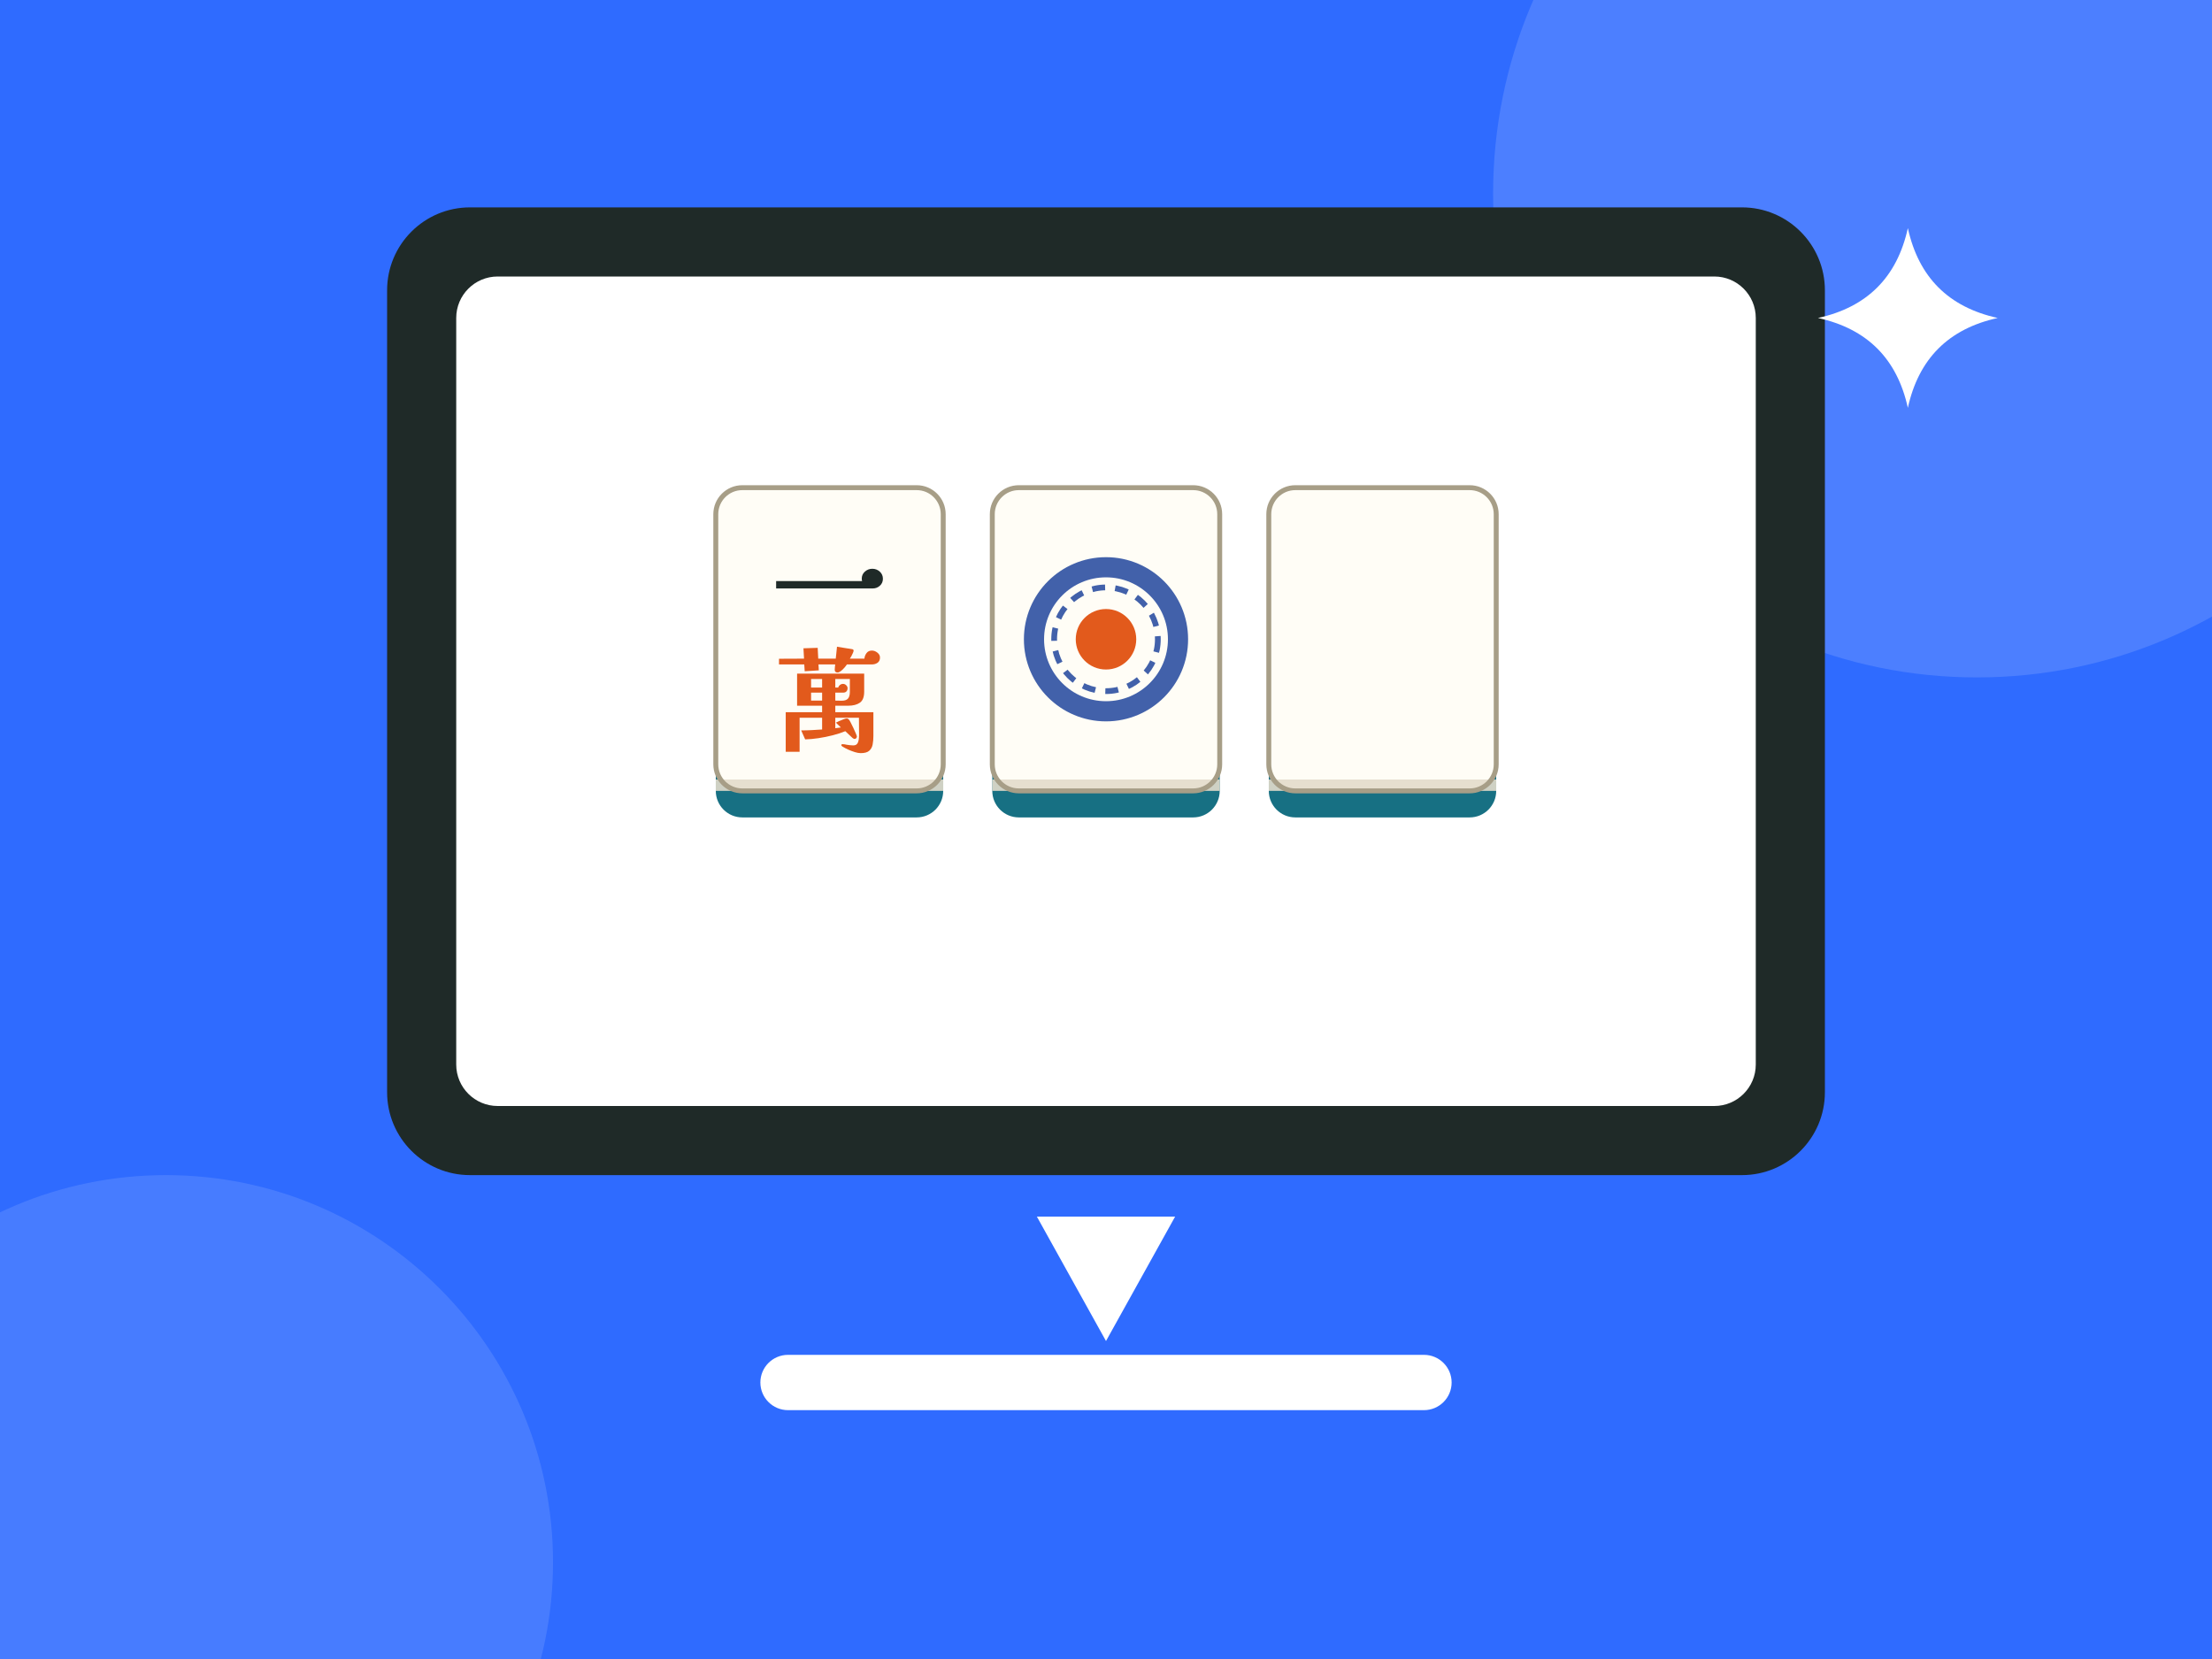
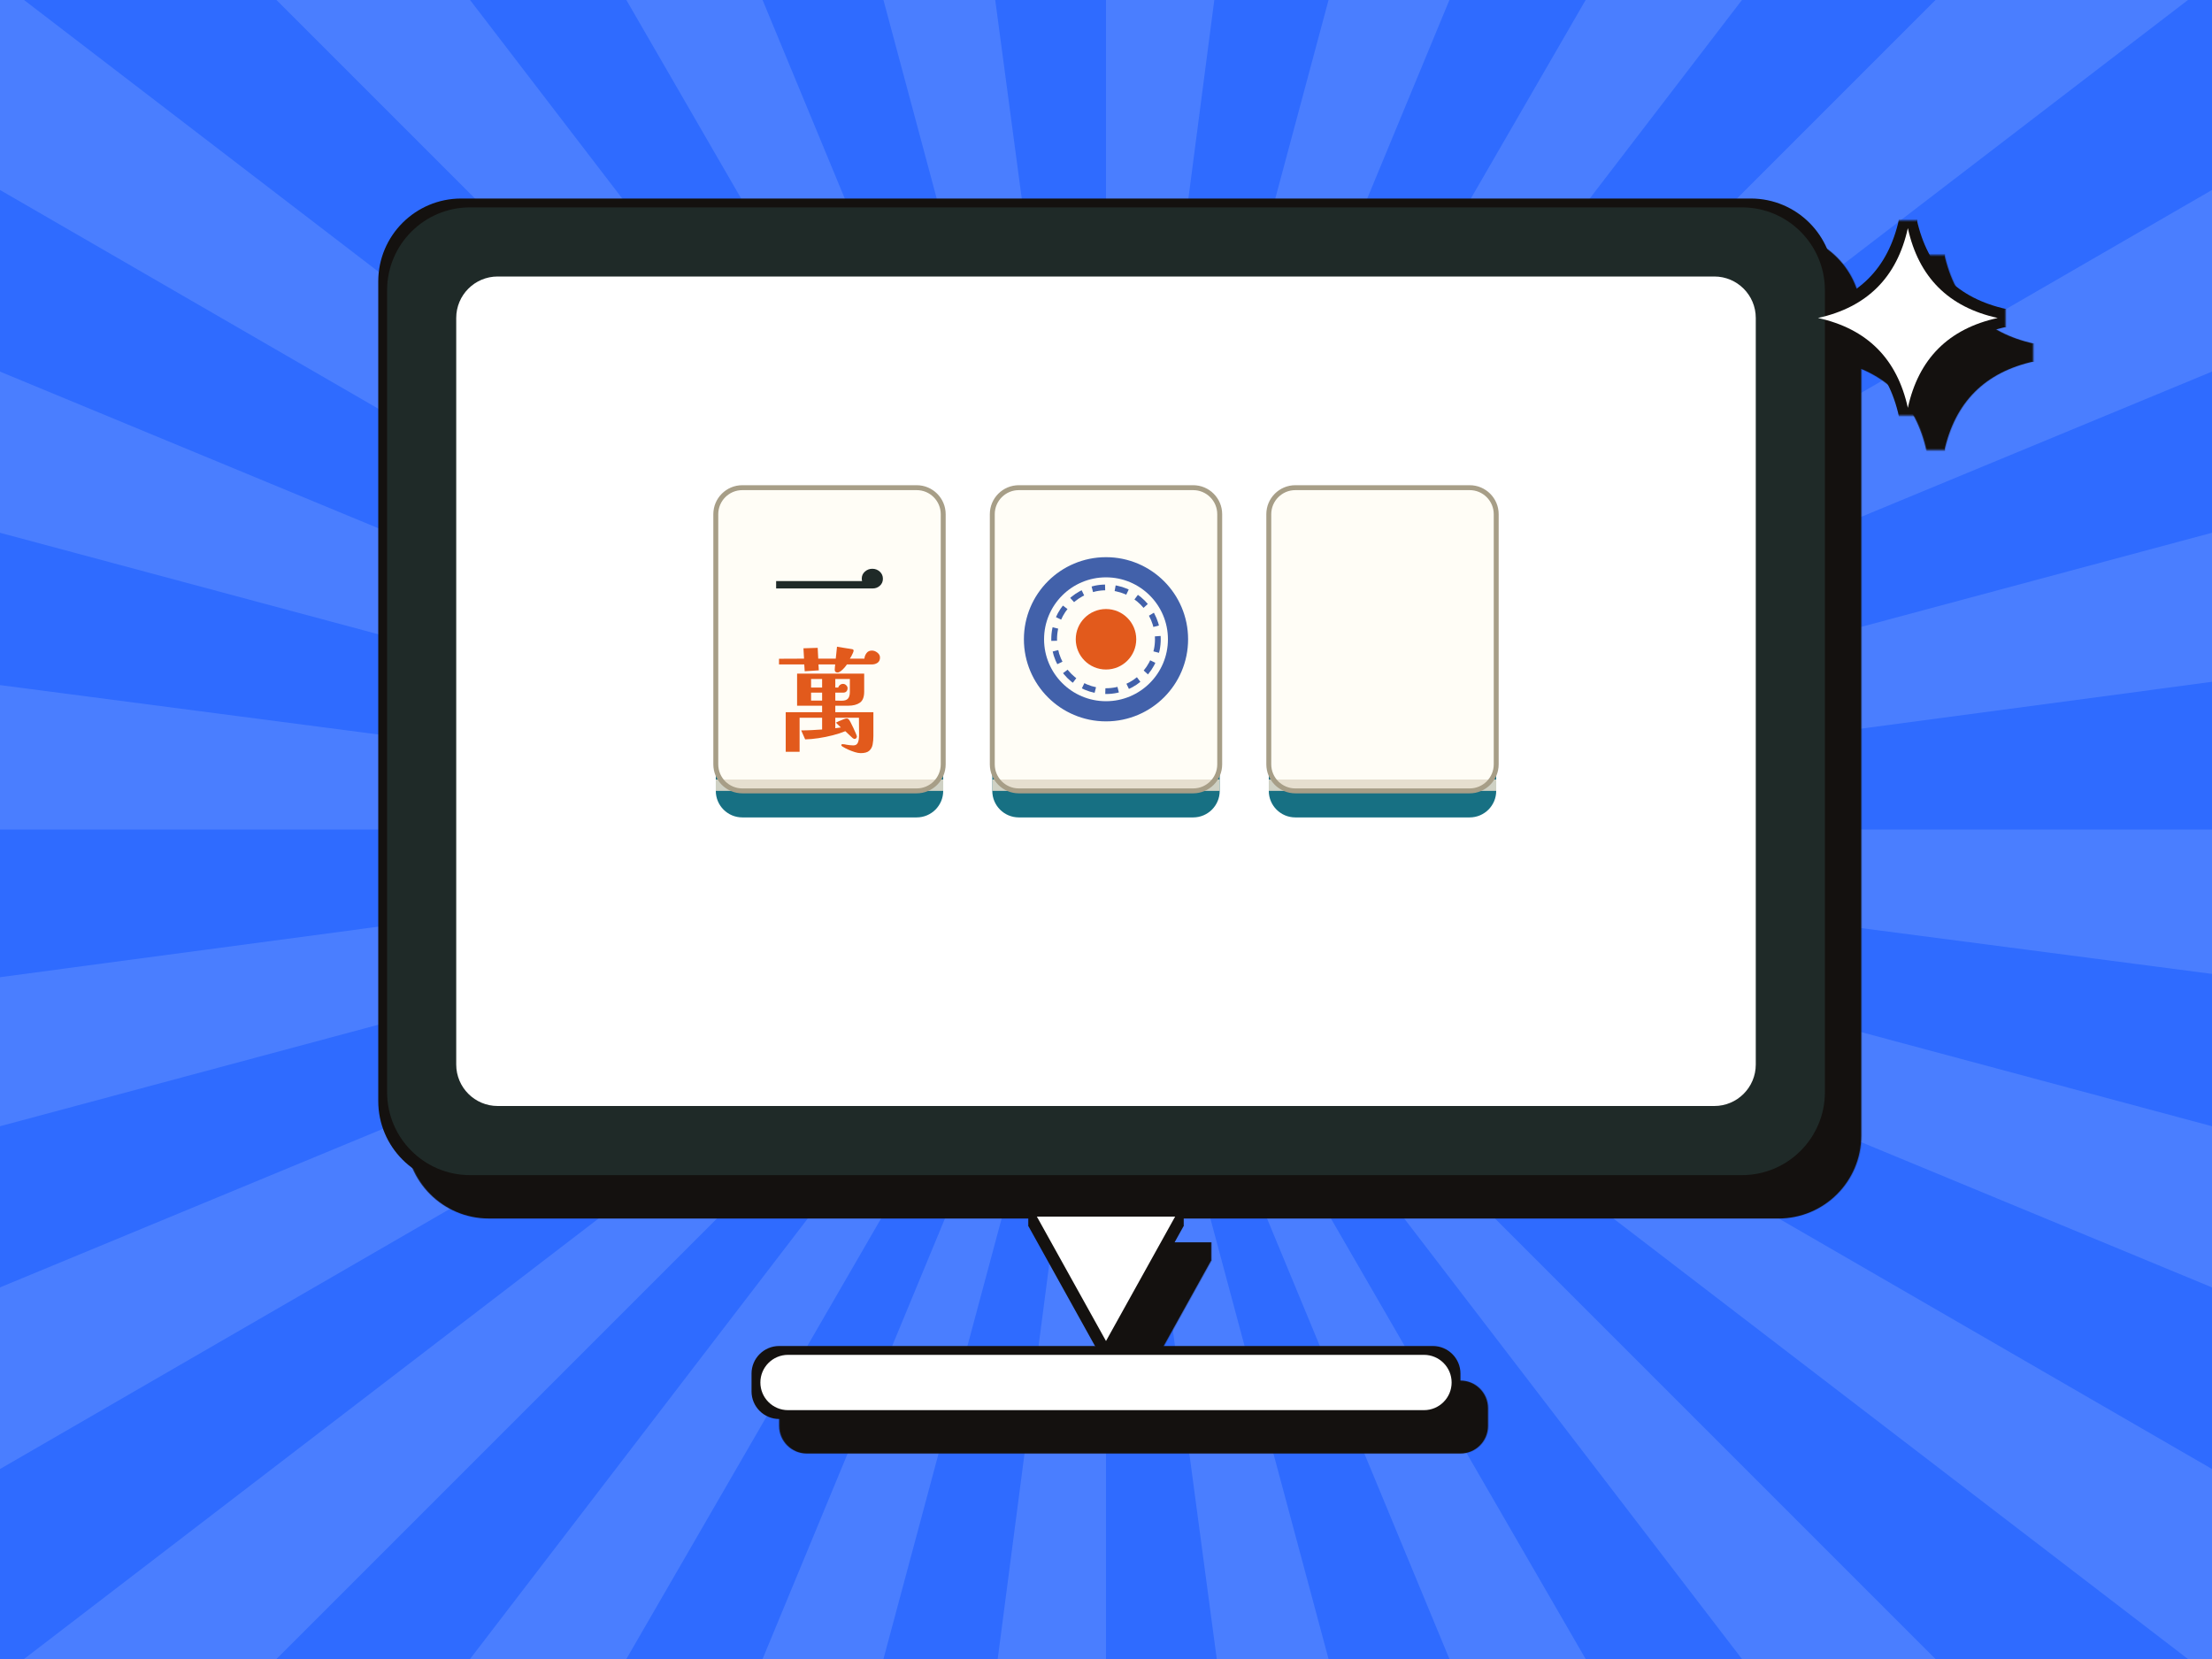
<svg xmlns="http://www.w3.org/2000/svg" viewBox="0 0 320 240" width="320" height="240">
+   <defs>
+     <filter id="st" x="-8%" y="-8%" width="116%" height="116%" color-interpolation-filters="sRGB">
+       <feMorphology in="SourceAlpha" operator="dilate" radius="3.2" result="d" />
+       <feFlood flood-color="#14110F" />
+       <feComposite in2="d" operator="in" result="o" />
+       <feOffset in="o" dx="4" dy="5" result="s" />
+       <feMerge>
+         <feMergeNode in="s" />
+         <feMergeNode in="o" />
+         <feMergeNode in="SourceGraphic" />
+       </feMerge>
+     </filter>
+   </defs>
  <rect width="320" height="240" fill="#2F6BFF" />
-   <circle cx="286" cy="28" r="70" fill="#ffffff" opacity=".14" />
-   <circle cx="24" cy="226" r="56" fill="#ffffff" opacity=".12" />
-   <rect x="56" y="30" width="208" height="140" rx="12" fill="#1F2A28" />
-   <rect x="66" y="40" width="188" height="120" rx="6" fill="#fff" />
-   <svg x="103.0" y="70" width="34" height="48.8" viewBox="-1 -1 62 89">
-     <rect x="0" y="7" width="60" height="80" rx="7" fill="#177083" />
-     <rect x="0" y="0" width="60" height="80" rx="7" fill="#FFFDF6" />
-     <rect x="0" y="77" width="60" height="3" fill="#E3DCCB" opacity=".9" />
-     <rect x="0" y="0" width="60" height="80" rx="7" fill="none" stroke="#A79E87" stroke-width="1.3" />
-     <path transform="translate(14.78 37.39) scale(0.03 -0.03)" d="M977 445Q977 408 950.5 384.0Q924 360 888 360H38V425H794Q791 436 791 446Q791 484 819.0 508.5Q847 533 884 533Q922 533 949.5 508.0Q977 483 977 445Z" fill="#1F2A28" />
-     <path transform="translate(14.91 67.52) scale(0.03 -0.03)" d="M438 378V448H341V378ZM438 493V568H341V493ZM682 568H554V493H580Q583 506 595.0 515.5Q607 525 622 525Q638 525 650.0 513.0Q662 501 662 487Q662 470 652.0 459.0Q642 448 622 448H554V378Q568 378 582.5 377.5Q597 377 611 377Q649 377 665.5 395.5Q682 414 682 455ZM889 67Q889 27 882.5 -7.5Q876 -42 852.5 -63.0Q829 -84 778 -84Q755 -84 726.0 -75.0Q697 -66 669.0 -53.5Q641 -41 622 -29Q621 -28 617 -26Q607 -20 607 -14Q607 -5 618 -5Q627 -5 636.0 -6.5Q645 -8 653 -10Q667 -12 681.5 -14.0Q696 -16 711 -16Q736 -16 746.5 -1.5Q757 13 760.0 34.0Q763 55 763 76Q763 114 762.5 152.0Q762 190 762 227H554V135Q566 137 578.5 138.5Q591 140 603 142L559 184Q567 189 586.5 197.5Q606 206 625.5 213.5Q645 221 653 221Q660 221 663.5 219.0Q667 217 671 214Q676 211 687.5 189.0Q699 167 712.0 139.5Q725 112 734.5 89.5Q744 67 744 62Q744 55 738.5 48.0Q733 41 725 41Q719 41 714.5 43.5Q710 46 706 49Q702 52 699.0 55.5Q696 59 692 62L642 109Q594 89 531.5 73.0Q469 57 405.5 47.5Q342 38 289 37L254 116Q302 116 347.5 118.5Q393 121 438 124V227H240V-72H118V276H438V333H218V615H808V456Q808 386 770.0 359.5Q732 333 667 333H554V276H889ZM947 757Q947 726 926.0 711.0Q905 696 875 696H656Q650 686 635.5 669.0Q621 652 604.0 638.5Q587 625 574 625Q549 625 549 649Q549 661 550.5 672.5Q552 684 553 696H406L409 644L285 636L281 696H59V746L279 747L274 838L399 842L404 747H558Q561 773 563.5 798.5Q566 824 569 852Q595 847 619.5 843.5Q644 840 667 836Q669 836 674.5 835.0Q680 834 686 833Q693 832 698.5 831.0Q704 830 705 830Q709 828 712.0 825.5Q715 823 715 818Q715 811 709.0 797.0Q703 783 695.5 769.0Q688 755 682 747H810Q812 773 828.5 795.5Q845 818 876 818Q901 818 924.0 800.0Q947 782 947 757Z" fill="#E25A1C" />
-   </svg>
-   <svg x="143.0" y="70" width="34" height="48.8" viewBox="-1 -1 62 89">
-     <rect x="0" y="7" width="60" height="80" rx="7" fill="#177083" />
-     <rect x="0" y="0" width="60" height="80" rx="7" fill="#FFFDF6" />
-     <rect x="0" y="77" width="60" height="3" fill="#E3DCCB" opacity=".9" />
-     <rect x="0" y="0" width="60" height="80" rx="7" fill="none" stroke="#A79E87" stroke-width="1.3" />
-     <circle cx="30" cy="40" r="19" fill="none" stroke="#4261AA" stroke-width="5.32" />
-     <circle cx="30" cy="40" r="7.98" fill="#E25A1C" />
-     <circle cx="30" cy="40" r="13.68" fill="none" stroke="#4261AA" stroke-width="1.52" stroke-dasharray="3.42 2.66" />
-   </svg>
-   <svg x="183.0" y="70" width="34" height="48.8" viewBox="-1 -1 62 89">
-     <rect x="0" y="7" width="60" height="80" rx="7" fill="#177083" />
-     <rect x="0" y="0" width="60" height="80" rx="7" fill="#FFFDF6" />
-     <rect x="0" y="77" width="60" height="3" fill="#E3DCCB" opacity=".9" />
-     <rect x="0" y="0" width="60" height="80" rx="7" fill="none" stroke="#A79E87" stroke-width="1.3" />
-   </svg>
-   <path d="M150 176 L170 176 L160 194 Z" fill="#fff" />
-   <rect x="110" y="196" width="100" height="8" rx="4" fill="#fff" />
-   <path d="M276 33 Q278.34 43.66 289 46 Q278.34 48.34 276 59 Q273.66 48.34 263 46 Q273.66 43.66 276 33 Z" fill="#fff" />
+   <g fill="#ffffff" opacity=".13">
+     <path d="M160 120 L500 120 L497 164 Z" />
+     <path d="M160 120 L488 208 L474 250 Z" />
+     <path d="M160 120 L454 290 L430 327 Z" />
+     <path d="M160 120 L400 360 L367 390 Z" />
+     <path d="M160 120 L330 414 L290 434 Z" />
+     <path d="M160 120 L248 448 L205 457 Z" />
+     <path d="M160 120 L160 460 L116 457 Z" />
+     <path d="M160 120 L72 448 L30 434 Z" />
+     <path d="M160 120 L-10 414 L-47 390 Z" />
+     <path d="M160 120 L-80 360 L-110 327 Z" />
+     <path d="M160 120 L-134 290 L-154 250 Z" />
+     <path d="M160 120 L-168 208 L-177 165 Z" />
+     <path d="M160 120 L-180 120 L-177 76 Z" />
+     <path d="M160 120 L-168 32 L-154 -10 Z" />
+     <path d="M160 120 L-134 -50 L-110 -87 Z" />
+     <path d="M160 120 L-80 -120 L-47 -150 Z" />
+     <path d="M160 120 L-10 -174 L30 -194 Z" />
+     <path d="M160 120 L72 -208 L115 -217 Z" />
+     <path d="M160 120 L160 -220 L204 -217 Z" />
+     <path d="M160 120 L248 -208 L290 -194 Z" />
+     <path d="M160 120 L330 -174 L367 -150 Z" />
+     <path d="M160 120 L400 -120 L430 -87 Z" />
+     <path d="M160 120 L454 -50 L474 -10 Z" />
+     <path d="M160 120 L488 32 L497 75 Z" />
+   </g>
+   <g filter="url(#st)">
+     <rect x="56" y="30" width="208" height="140" rx="12" fill="#1F2A28" />
+     <rect x="66" y="40" width="188" height="120" rx="6" fill="#fff" />
+     <svg x="103.0" y="70" width="34" height="48.8" viewBox="-1 -1 62 89">
+       <rect x="0" y="7" width="60" height="80" rx="7" fill="#177083" />
+       <rect x="0" y="0" width="60" height="80" rx="7" fill="#FFFDF6" />
+       <rect x="0" y="77" width="60" height="3" fill="#E3DCCB" opacity=".9" />
+       <rect x="0" y="0" width="60" height="80" rx="7" fill="none" stroke="#A79E87" stroke-width="1.3" />
+       <path transform="translate(14.78 37.39) scale(0.03 -0.03)" d="M977 445Q977 408 950.5 384.0Q924 360 888 360H38V425H794Q791 436 791 446Q791 484 819.0 508.5Q847 533 884 533Q922 533 949.5 508.0Q977 483 977 445Z" fill="#1F2A28" />
+       <path transform="translate(14.91 67.52) scale(0.03 -0.03)" d="M438 378V448H341V378ZM438 493V568H341V493ZM682 568H554V493H580Q583 506 595.0 515.5Q607 525 622 525Q638 525 650.0 513.0Q662 501 662 487Q662 470 652.0 459.0Q642 448 622 448H554V378Q568 378 582.5 377.5Q597 377 611 377Q649 377 665.5 395.5Q682 414 682 455ZM889 67Q889 27 882.5 -7.5Q876 -42 852.5 -63.0Q829 -84 778 -84Q755 -84 726.0 -75.0Q697 -66 669.0 -53.5Q641 -41 622 -29Q621 -28 617 -26Q607 -20 607 -14Q607 -5 618 -5Q627 -5 636.0 -6.5Q645 -8 653 -10Q667 -12 681.5 -14.0Q696 -16 711 -16Q736 -16 746.5 -1.5Q757 13 760.0 34.0Q763 55 763 76Q763 114 762.5 152.0Q762 190 762 227H554V135Q566 137 578.5 138.5Q591 140 603 142L559 184Q567 189 586.5 197.5Q606 206 625.5 213.5Q645 221 653 221Q660 221 663.5 219.0Q667 217 671 214Q676 211 687.5 189.0Q699 167 712.0 139.5Q725 112 734.5 89.5Q744 67 744 62Q744 55 738.5 48.0Q733 41 725 41Q719 41 714.5 43.5Q710 46 706 49Q702 52 699.0 55.5Q696 59 692 62L642 109Q594 89 531.5 73.0Q469 57 405.5 47.5Q342 38 289 37L254 116Q302 116 347.5 118.5Q393 121 438 124V227H240V-72H118V276H438V333H218V615H808V456Q808 386 770.0 359.5Q732 333 667 333H554V276H889ZM947 757Q947 726 926.0 711.0Q905 696 875 696H656Q650 686 635.5 669.0Q621 652 604.0 638.5Q587 625 574 625Q549 625 549 649Q549 661 550.5 672.5Q552 684 553 696H406L409 644L285 636L281 696H59V746L279 747L274 838L399 842L404 747H558Q561 773 563.5 798.5Q566 824 569 852Q595 847 619.5 843.5Q644 840 667 836Q669 836 674.5 835.0Q680 834 686 833Q693 832 698.5 831.0Q704 830 705 830Q709 828 712.0 825.5Q715 823 715 818Q715 811 709.0 797.0Q703 783 695.5 769.0Q688 755 682 747H810Q812 773 828.5 795.5Q845 818 876 818Q901 818 924.0 800.0Q947 782 947 757Z" fill="#E25A1C" />
+     </svg>
+     <svg x="143.0" y="70" width="34" height="48.8" viewBox="-1 -1 62 89">
+       <rect x="0" y="7" width="60" height="80" rx="7" fill="#177083" />
+       <rect x="0" y="0" width="60" height="80" rx="7" fill="#FFFDF6" />
+       <rect x="0" y="77" width="60" height="3" fill="#E3DCCB" opacity=".9" />
+       <rect x="0" y="0" width="60" height="80" rx="7" fill="none" stroke="#A79E87" stroke-width="1.3" />
+       <circle cx="30" cy="40" r="19" fill="none" stroke="#4261AA" stroke-width="5.32" />
+       <circle cx="30" cy="40" r="7.98" fill="#E25A1C" />
+       <circle cx="30" cy="40" r="13.68" fill="none" stroke="#4261AA" stroke-width="1.52" stroke-dasharray="3.42 2.66" />
+     </svg>
+     <svg x="183.0" y="70" width="34" height="48.8" viewBox="-1 -1 62 89">
+       <rect x="0" y="7" width="60" height="80" rx="7" fill="#177083" />
+       <rect x="0" y="0" width="60" height="80" rx="7" fill="#FFFDF6" />
+       <rect x="0" y="77" width="60" height="3" fill="#E3DCCB" opacity=".9" />
+       <rect x="0" y="0" width="60" height="80" rx="7" fill="none" stroke="#A79E87" stroke-width="1.3" />
+     </svg>
+     <path d="M150 176 L170 176 L160 194 Z" fill="#fff" />
+     <rect x="110" y="196" width="100" height="8" rx="4" fill="#fff" />
+     <path d="M276 33 Q278.34 43.66 289 46 Q278.34 48.34 276 59 Q273.66 48.34 263 46 Q273.66 43.66 276 33 Z" fill="#fff" />
+   </g>
</svg>
